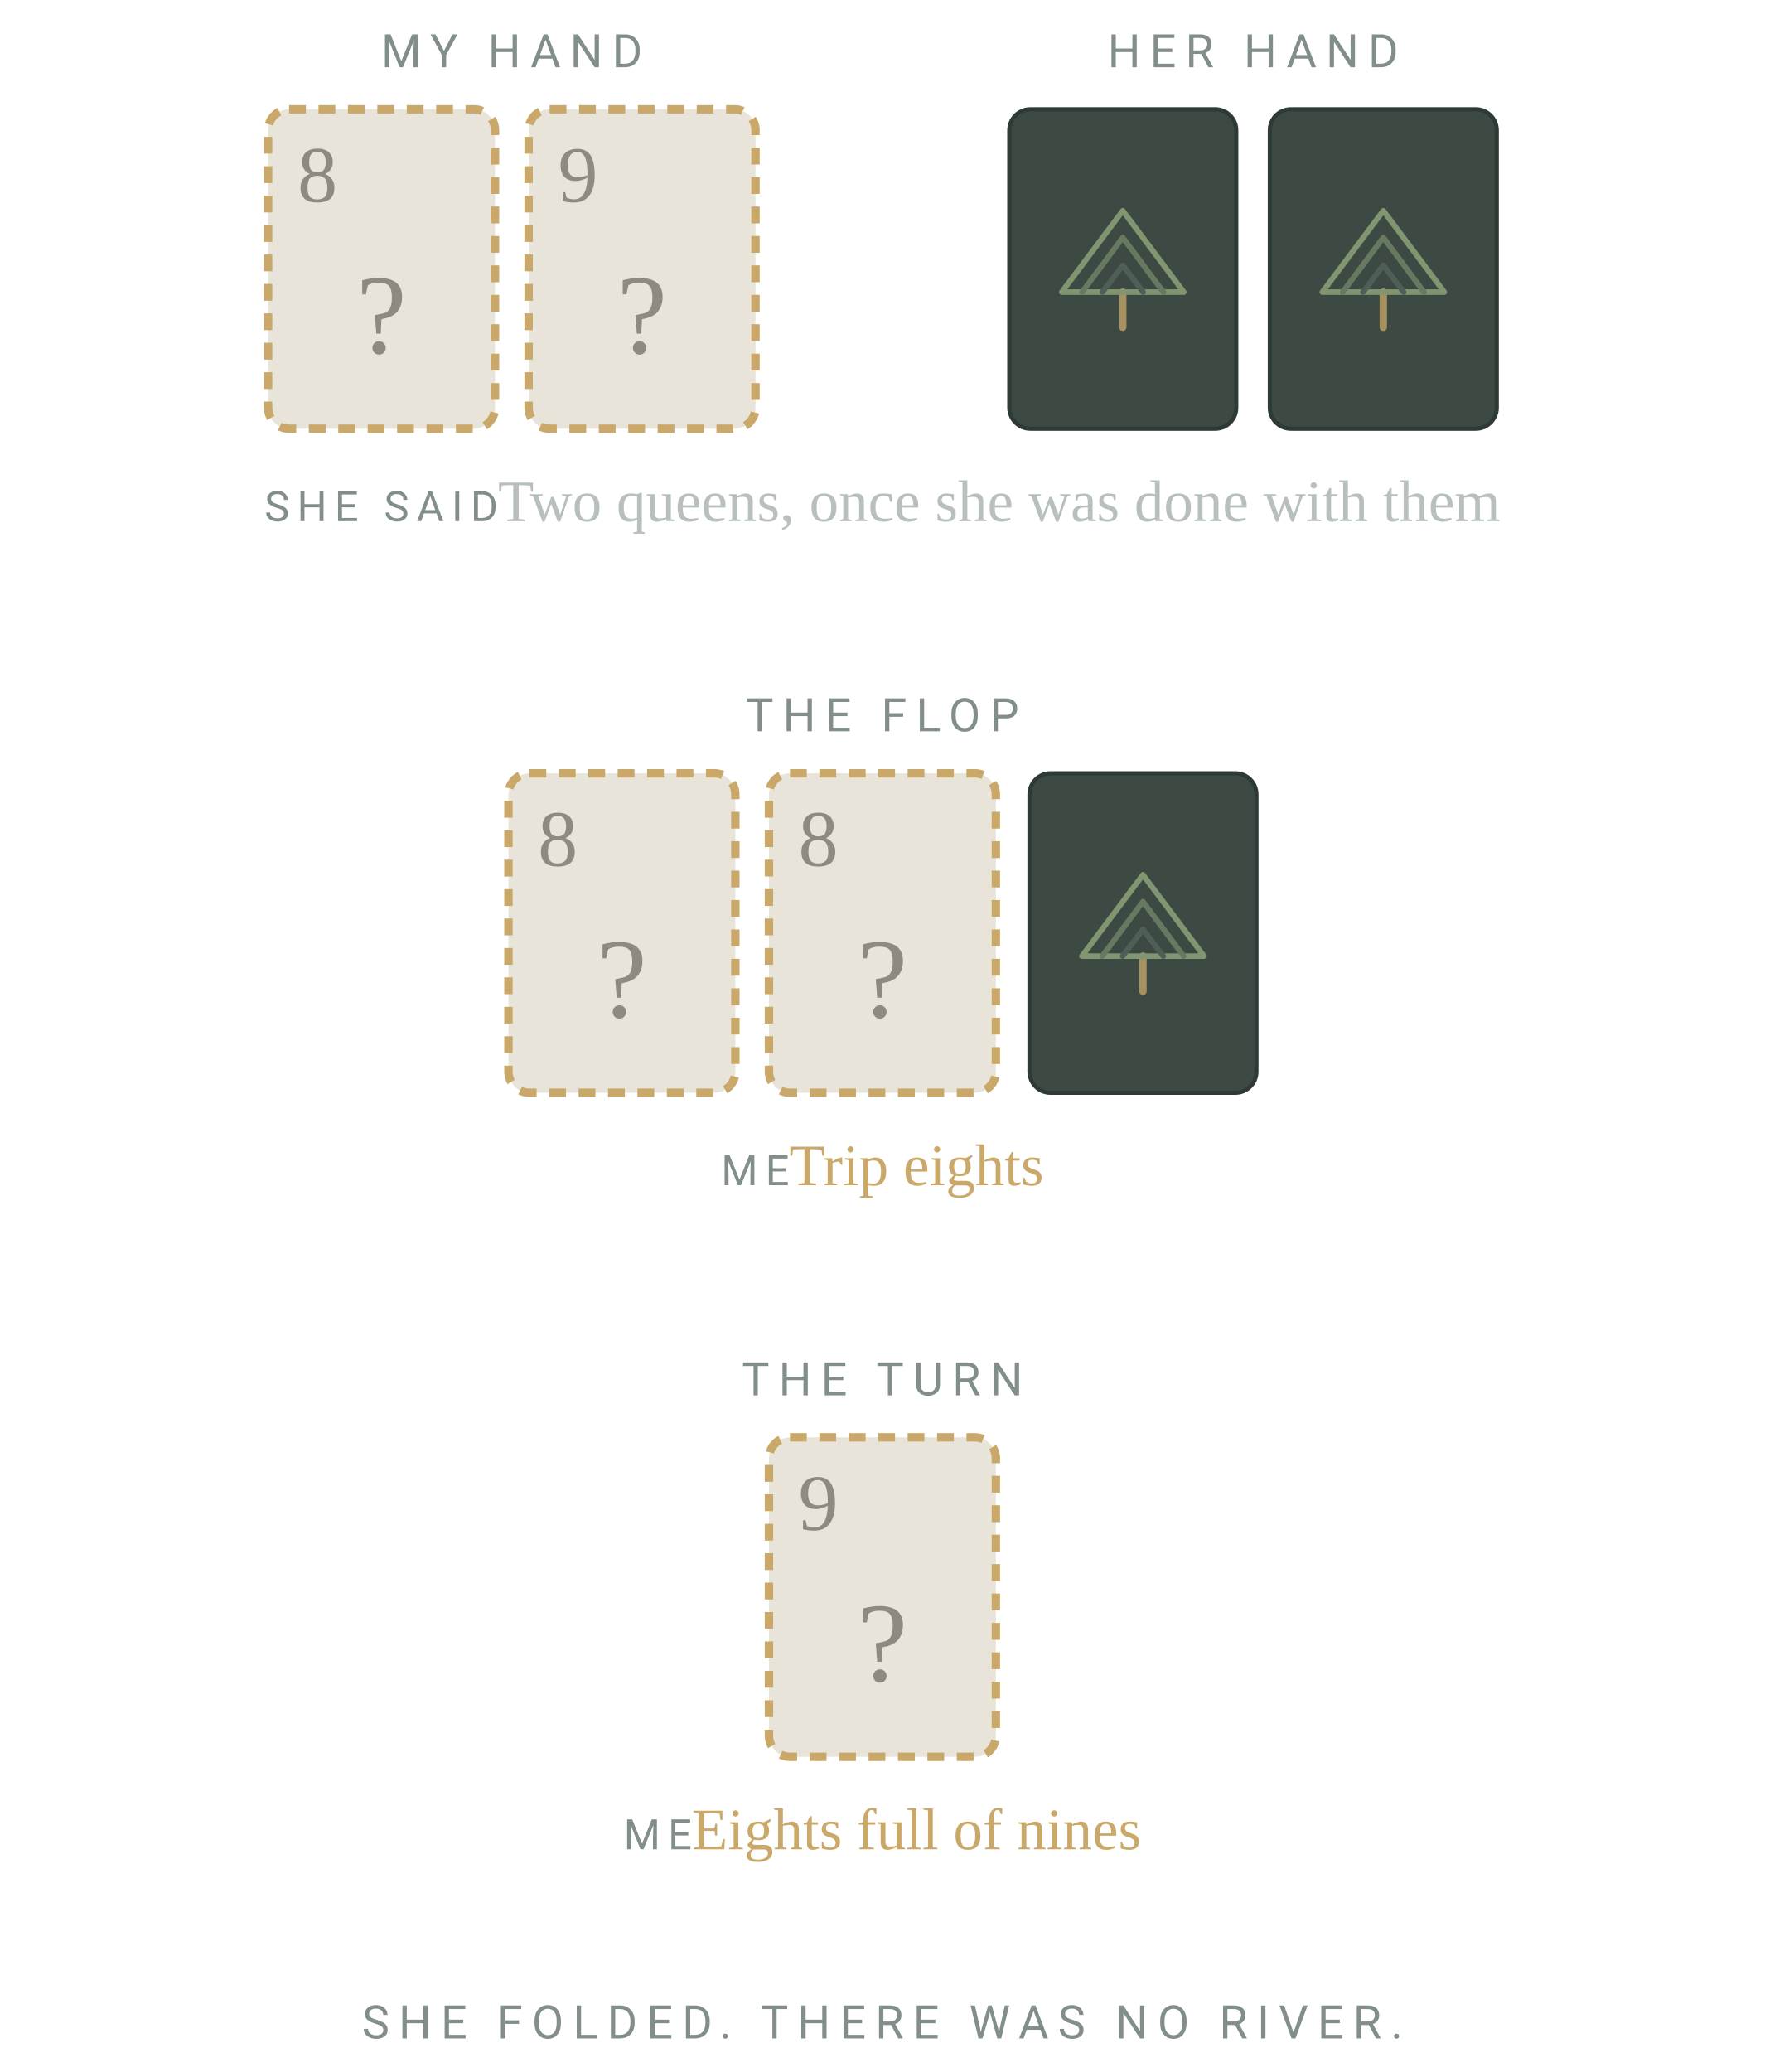
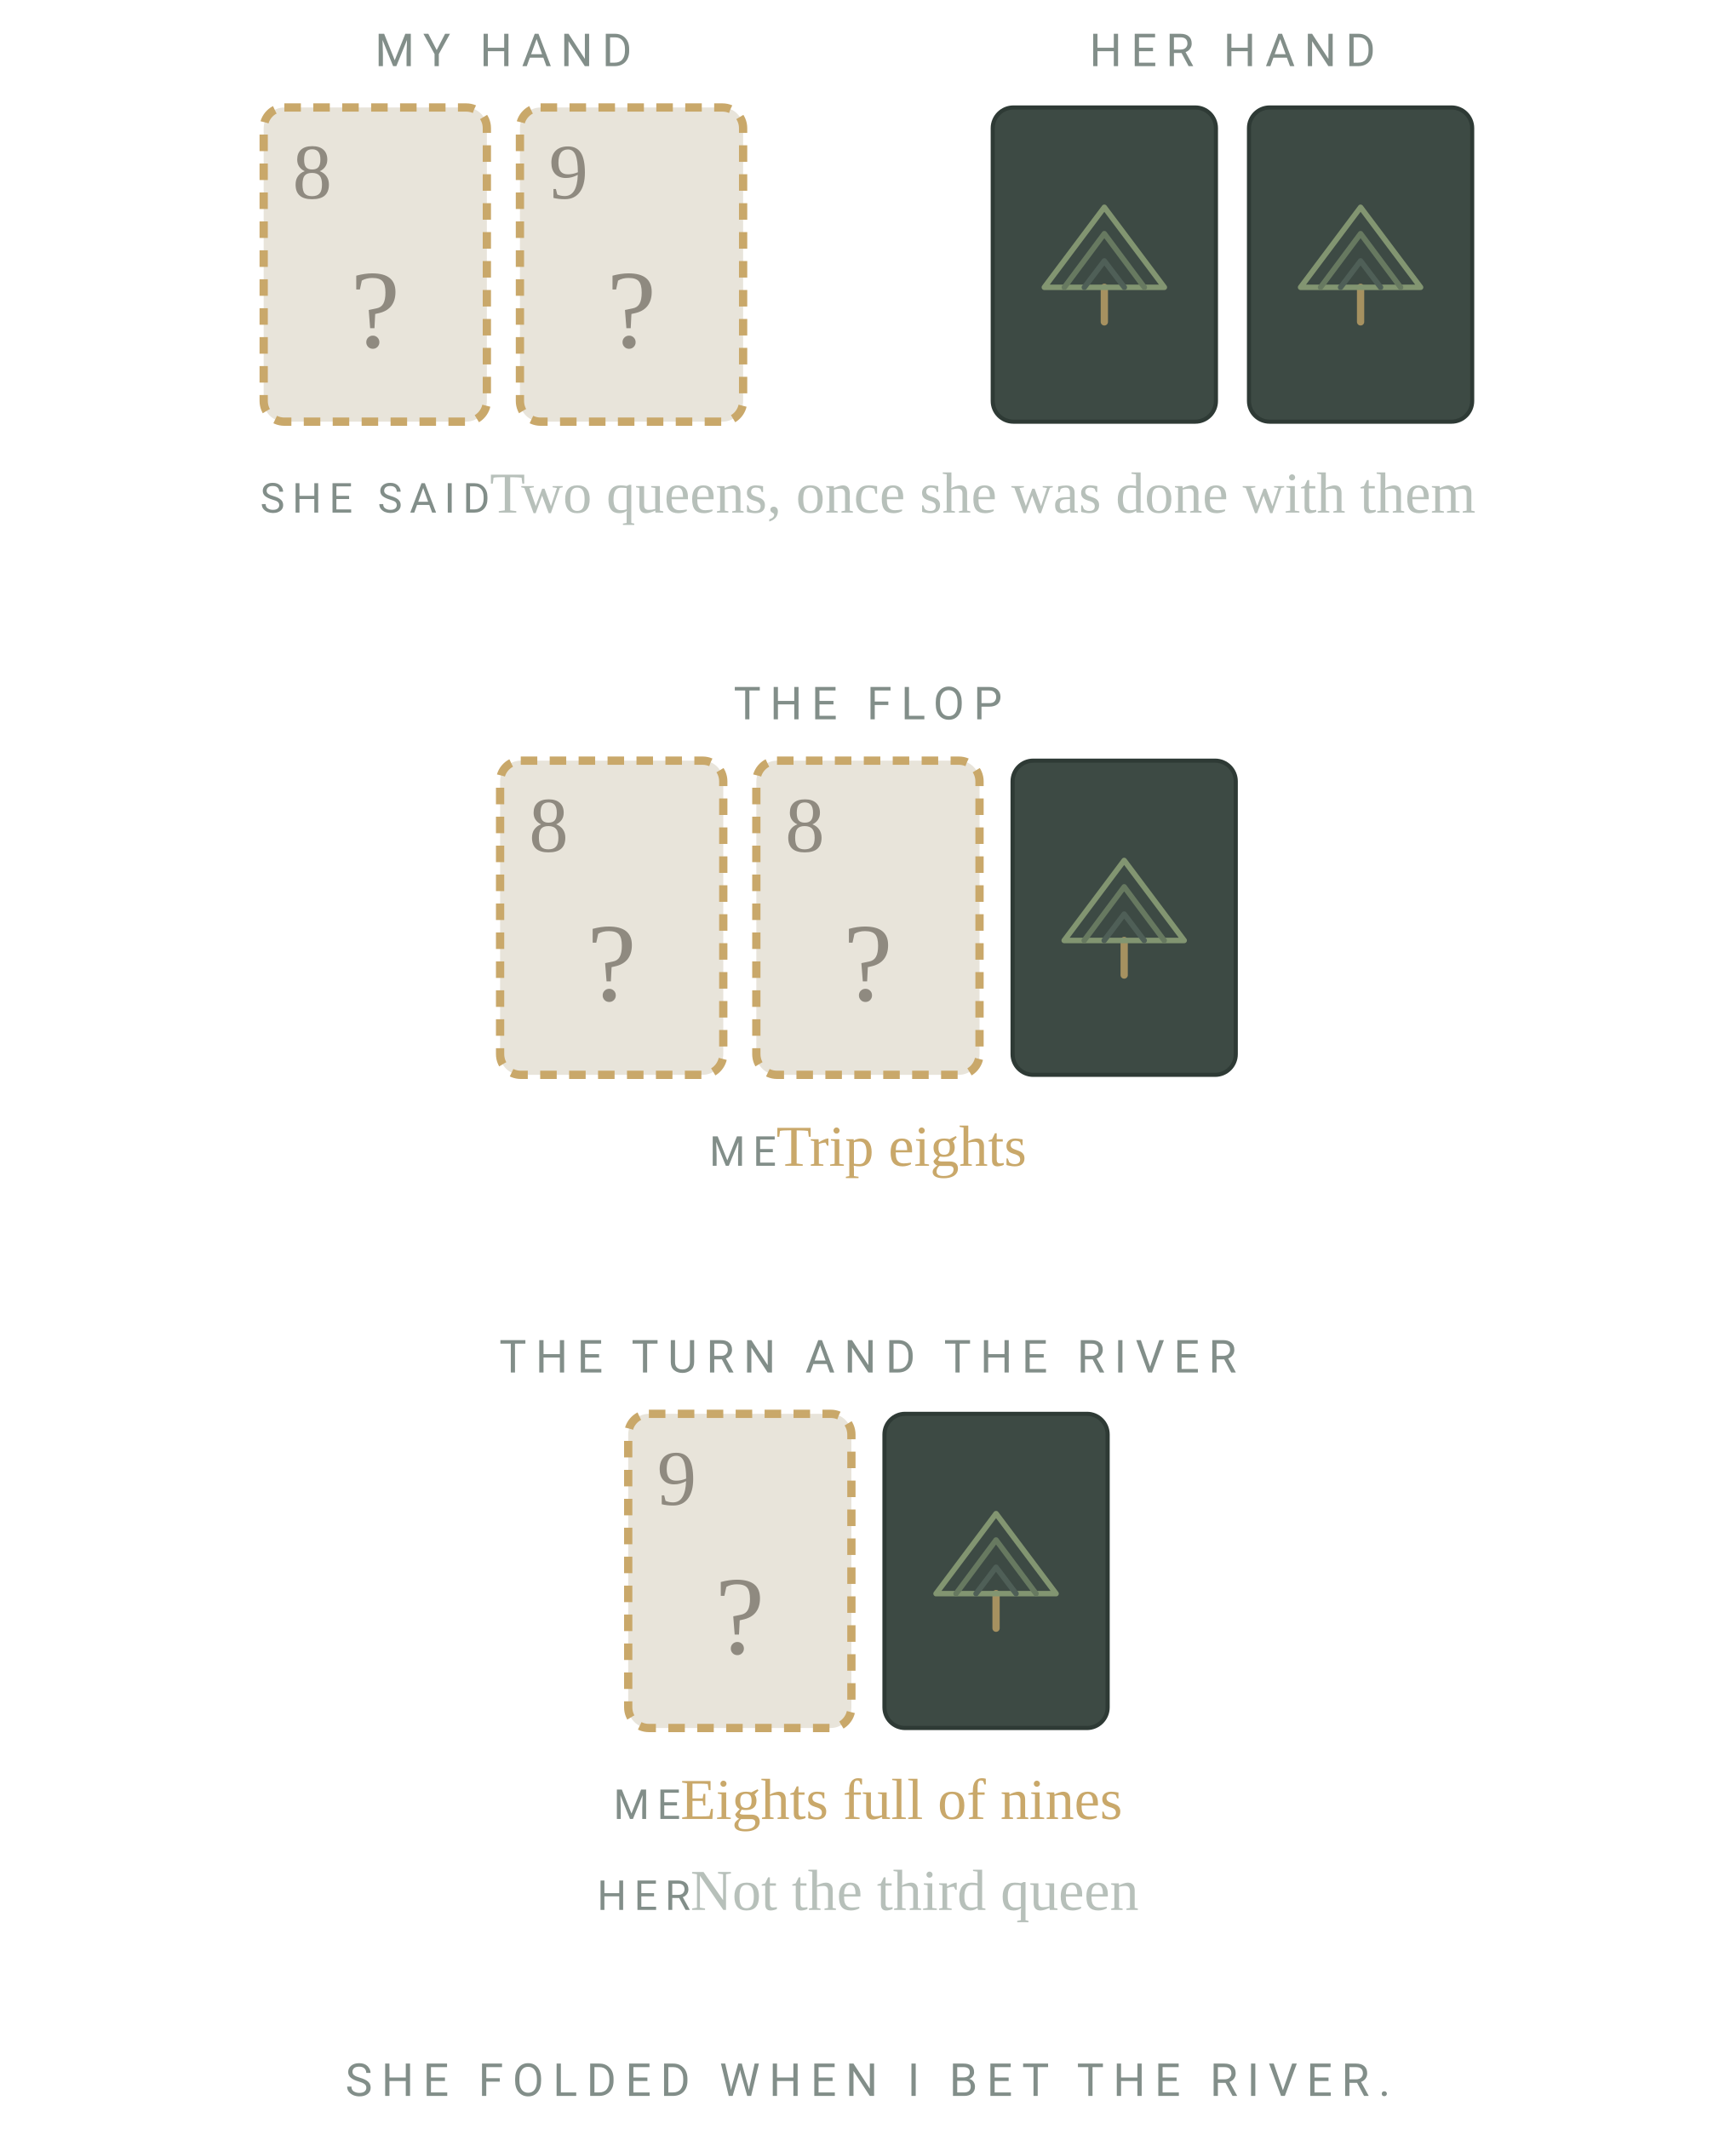
- <svg xmlns="http://www.w3.org/2000/svg" viewBox="0 0 420 493" role="img" aria-labelledby="told-me-queens-title told-me-queens-desc">
+ <svg xmlns="http://www.w3.org/2000/svg" viewBox="0 0 420 515" role="img" aria-labelledby="told-me-queens-title told-me-queens-desc">
  <text x="121.8" y="16" font-family="-apple-system,BlinkMacSystemFont,'Segoe UI',Roboto,'Liberation Sans',Arial,sans-serif" font-size="11" letter-spacing="2.2" text-anchor="middle" fill="#828e89">MY HAND</text>
  <g>
    <rect x="63.8" y="26" width="54" height="76" rx="5" fill="#e8e4da" stroke="#c9a86a" stroke-width="2" stroke-dasharray="4 3" />
    <text x="70.8" y="48" font-family="Georgia,'Times New Roman','Liberation Serif','Nimbus Roman',serif" font-size="19" fill="#8f8a80">8</text>
    <text x="90.8" y="84" font-family="Georgia,'Times New Roman','Liberation Serif','Nimbus Roman',serif" font-size="27" text-anchor="middle" fill="#8f8a80">?</text>
  </g>
  <g>
    <rect x="125.8" y="26" width="54" height="76" rx="5" fill="#e8e4da" stroke="#c9a86a" stroke-width="2" stroke-dasharray="4 3" />
    <text x="132.8" y="48" font-family="Georgia,'Times New Roman','Liberation Serif','Nimbus Roman',serif" font-size="19" fill="#8f8a80">9</text>
    <text x="152.8" y="84" font-family="Georgia,'Times New Roman','Liberation Serif','Nimbus Roman',serif" font-size="27" text-anchor="middle" fill="#8f8a80">?</text>
  </g>
  <text x="298.2" y="16" font-family="-apple-system,BlinkMacSystemFont,'Segoe UI',Roboto,'Liberation Sans',Arial,sans-serif" font-size="11" letter-spacing="2.2" text-anchor="middle" fill="#828e89">HER HAND</text>
  <g>
    <rect x="240.2" y="26" width="54" height="76" rx="5" fill="#3d4a44" stroke="#2e3a35" stroke-width="1" />
    <g transform="translate(245.2 42) scale(0.22)" fill="none" stroke-linejoin="round" stroke-linecap="round" opacity="0.75">
      <path d="M100 125 L100 163" stroke="#c9a86a" stroke-width="8" />
      <path d="M34 125 L166 125 L100 37 Z" stroke="#9aae80" stroke-width="6" />
      <path d="M56 125 L100 66 L144 125" stroke="#75886a" stroke-width="6" />
      <path d="M78 125 L100 96 L122 125" stroke="#55665e" stroke-width="6" />
    </g>
  </g>
  <g>
    <rect x="302.2" y="26" width="54" height="76" rx="5" fill="#3d4a44" stroke="#2e3a35" stroke-width="1" />
    <g transform="translate(307.2 42) scale(0.22)" fill="none" stroke-linejoin="round" stroke-linecap="round" opacity="0.75">
      <path d="M100 125 L100 163" stroke="#c9a86a" stroke-width="8" />
      <path d="M34 125 L166 125 L100 37 Z" stroke="#9aae80" stroke-width="6" />
      <path d="M56 125 L100 66 L144 125" stroke="#75886a" stroke-width="6" />
      <path d="M78 125 L100 96 L122 125" stroke="#55665e" stroke-width="6" />
    </g>
  </g>
  <text x="210" y="124" text-anchor="middle" font-family="Georgia,'Times New Roman','Liberation Serif','Nimbus Roman',serif" font-size="14" fill="#b7c0ba">
    <tspan font-family="-apple-system,BlinkMacSystemFont,'Segoe UI',Roboto,'Liberation Sans',Arial,sans-serif" font-size="10" letter-spacing="1.8" fill="#828e89">SHE SAID </tspan>Two queens, once she was done with them</text>
  <text x="210" y="174" font-family="-apple-system,BlinkMacSystemFont,'Segoe UI',Roboto,'Liberation Sans',Arial,sans-serif" font-size="11" letter-spacing="2.2" text-anchor="middle" fill="#828e89">THE FLOP</text>
  <g>
    <rect x="121" y="184" width="54" height="76" rx="5" fill="#e8e4da" stroke="#c9a86a" stroke-width="2" stroke-dasharray="4 3" />
    <text x="128" y="206" font-family="Georgia,'Times New Roman','Liberation Serif','Nimbus Roman',serif" font-size="19" fill="#8f8a80">8</text>
    <text x="148" y="242" font-family="Georgia,'Times New Roman','Liberation Serif','Nimbus Roman',serif" font-size="27" text-anchor="middle" fill="#8f8a80">?</text>
  </g>
  <g>
    <rect x="183" y="184" width="54" height="76" rx="5" fill="#e8e4da" stroke="#c9a86a" stroke-width="2" stroke-dasharray="4 3" />
    <text x="190" y="206" font-family="Georgia,'Times New Roman','Liberation Serif','Nimbus Roman',serif" font-size="19" fill="#8f8a80">8</text>
    <text x="210" y="242" font-family="Georgia,'Times New Roman','Liberation Serif','Nimbus Roman',serif" font-size="27" text-anchor="middle" fill="#8f8a80">?</text>
  </g>
  <g>
    <rect x="245" y="184" width="54" height="76" rx="5" fill="#3d4a44" stroke="#2e3a35" stroke-width="1" />
    <g transform="translate(250 200) scale(0.22)" fill="none" stroke-linejoin="round" stroke-linecap="round" opacity="0.75">
      <path d="M100 125 L100 163" stroke="#c9a86a" stroke-width="8" />
      <path d="M34 125 L166 125 L100 37 Z" stroke="#9aae80" stroke-width="6" />
      <path d="M56 125 L100 66 L144 125" stroke="#75886a" stroke-width="6" />
      <path d="M78 125 L100 96 L122 125" stroke="#55665e" stroke-width="6" />
    </g>
  </g>
  <text x="210" y="282" text-anchor="middle" font-family="Georgia,'Times New Roman','Liberation Serif','Nimbus Roman',serif" font-size="14" fill="#c9a86a">
    <tspan font-family="-apple-system,BlinkMacSystemFont,'Segoe UI',Roboto,'Liberation Sans',Arial,sans-serif" font-size="10" letter-spacing="1.8" fill="#828e89">ME </tspan>Trip eights</text>
-   <text x="210" y="332" font-family="-apple-system,BlinkMacSystemFont,'Segoe UI',Roboto,'Liberation Sans',Arial,sans-serif" font-size="11" letter-spacing="2.2" text-anchor="middle" fill="#828e89">THE TURN</text>
+   <text x="210" y="332" font-family="-apple-system,BlinkMacSystemFont,'Segoe UI',Roboto,'Liberation Sans',Arial,sans-serif" font-size="11" letter-spacing="2.2" text-anchor="middle" fill="#828e89">THE TURN AND THE RIVER</text>
  <g>
-     <rect x="183" y="342" width="54" height="76" rx="5" fill="#e8e4da" stroke="#c9a86a" stroke-width="2" stroke-dasharray="4 3" />
-     <text x="190" y="364" font-family="Georgia,'Times New Roman','Liberation Serif','Nimbus Roman',serif" font-size="19" fill="#8f8a80">9</text>
-     <text x="210" y="400" font-family="Georgia,'Times New Roman','Liberation Serif','Nimbus Roman',serif" font-size="27" text-anchor="middle" fill="#8f8a80">?</text>
+     <rect x="152" y="342" width="54" height="76" rx="5" fill="#e8e4da" stroke="#c9a86a" stroke-width="2" stroke-dasharray="4 3" />
+     <text x="159" y="364" font-family="Georgia,'Times New Roman','Liberation Serif','Nimbus Roman',serif" font-size="19" fill="#8f8a80">9</text>
+     <text x="179" y="400" font-family="Georgia,'Times New Roman','Liberation Serif','Nimbus Roman',serif" font-size="27" text-anchor="middle" fill="#8f8a80">?</text>
+   </g>
+   <g>
+     <rect x="214" y="342" width="54" height="76" rx="5" fill="#3d4a44" stroke="#2e3a35" stroke-width="1" />
+     <g transform="translate(219 358) scale(0.22)" fill="none" stroke-linejoin="round" stroke-linecap="round" opacity="0.75">
+       <path d="M100 125 L100 163" stroke="#c9a86a" stroke-width="8" />
+       <path d="M34 125 L166 125 L100 37 Z" stroke="#9aae80" stroke-width="6" />
+       <path d="M56 125 L100 66 L144 125" stroke="#75886a" stroke-width="6" />
+       <path d="M78 125 L100 96 L122 125" stroke="#55665e" stroke-width="6" />
+     </g>
  </g>
  <text x="210" y="440" text-anchor="middle" font-family="Georgia,'Times New Roman','Liberation Serif','Nimbus Roman',serif" font-size="14" fill="#c9a86a">
    <tspan font-family="-apple-system,BlinkMacSystemFont,'Segoe UI',Roboto,'Liberation Sans',Arial,sans-serif" font-size="10" letter-spacing="1.8" fill="#828e89">ME </tspan>Eights full of nines</text>
-   <text x="210" y="485" font-family="-apple-system,BlinkMacSystemFont,'Segoe UI',Roboto,'Liberation Sans',Arial,sans-serif" font-size="11" letter-spacing="2.2" text-anchor="middle" fill="#828e89">SHE FOLDED. THERE WAS NO RIVER.</text>
+   <text x="210" y="462" text-anchor="middle" font-family="Georgia,'Times New Roman','Liberation Serif','Nimbus Roman',serif" font-size="14" fill="#b7c0ba">
+     <tspan font-family="-apple-system,BlinkMacSystemFont,'Segoe UI',Roboto,'Liberation Sans',Arial,sans-serif" font-size="10" letter-spacing="1.8" fill="#828e89">HER </tspan>Not the third queen</text>
+   <text x="210" y="507" font-family="-apple-system,BlinkMacSystemFont,'Segoe UI',Roboto,'Liberation Sans',Arial,sans-serif" font-size="11" letter-spacing="2.2" text-anchor="middle" fill="#828e89">SHE FOLDED WHEN I BET THE RIVER.</text>
</svg>
